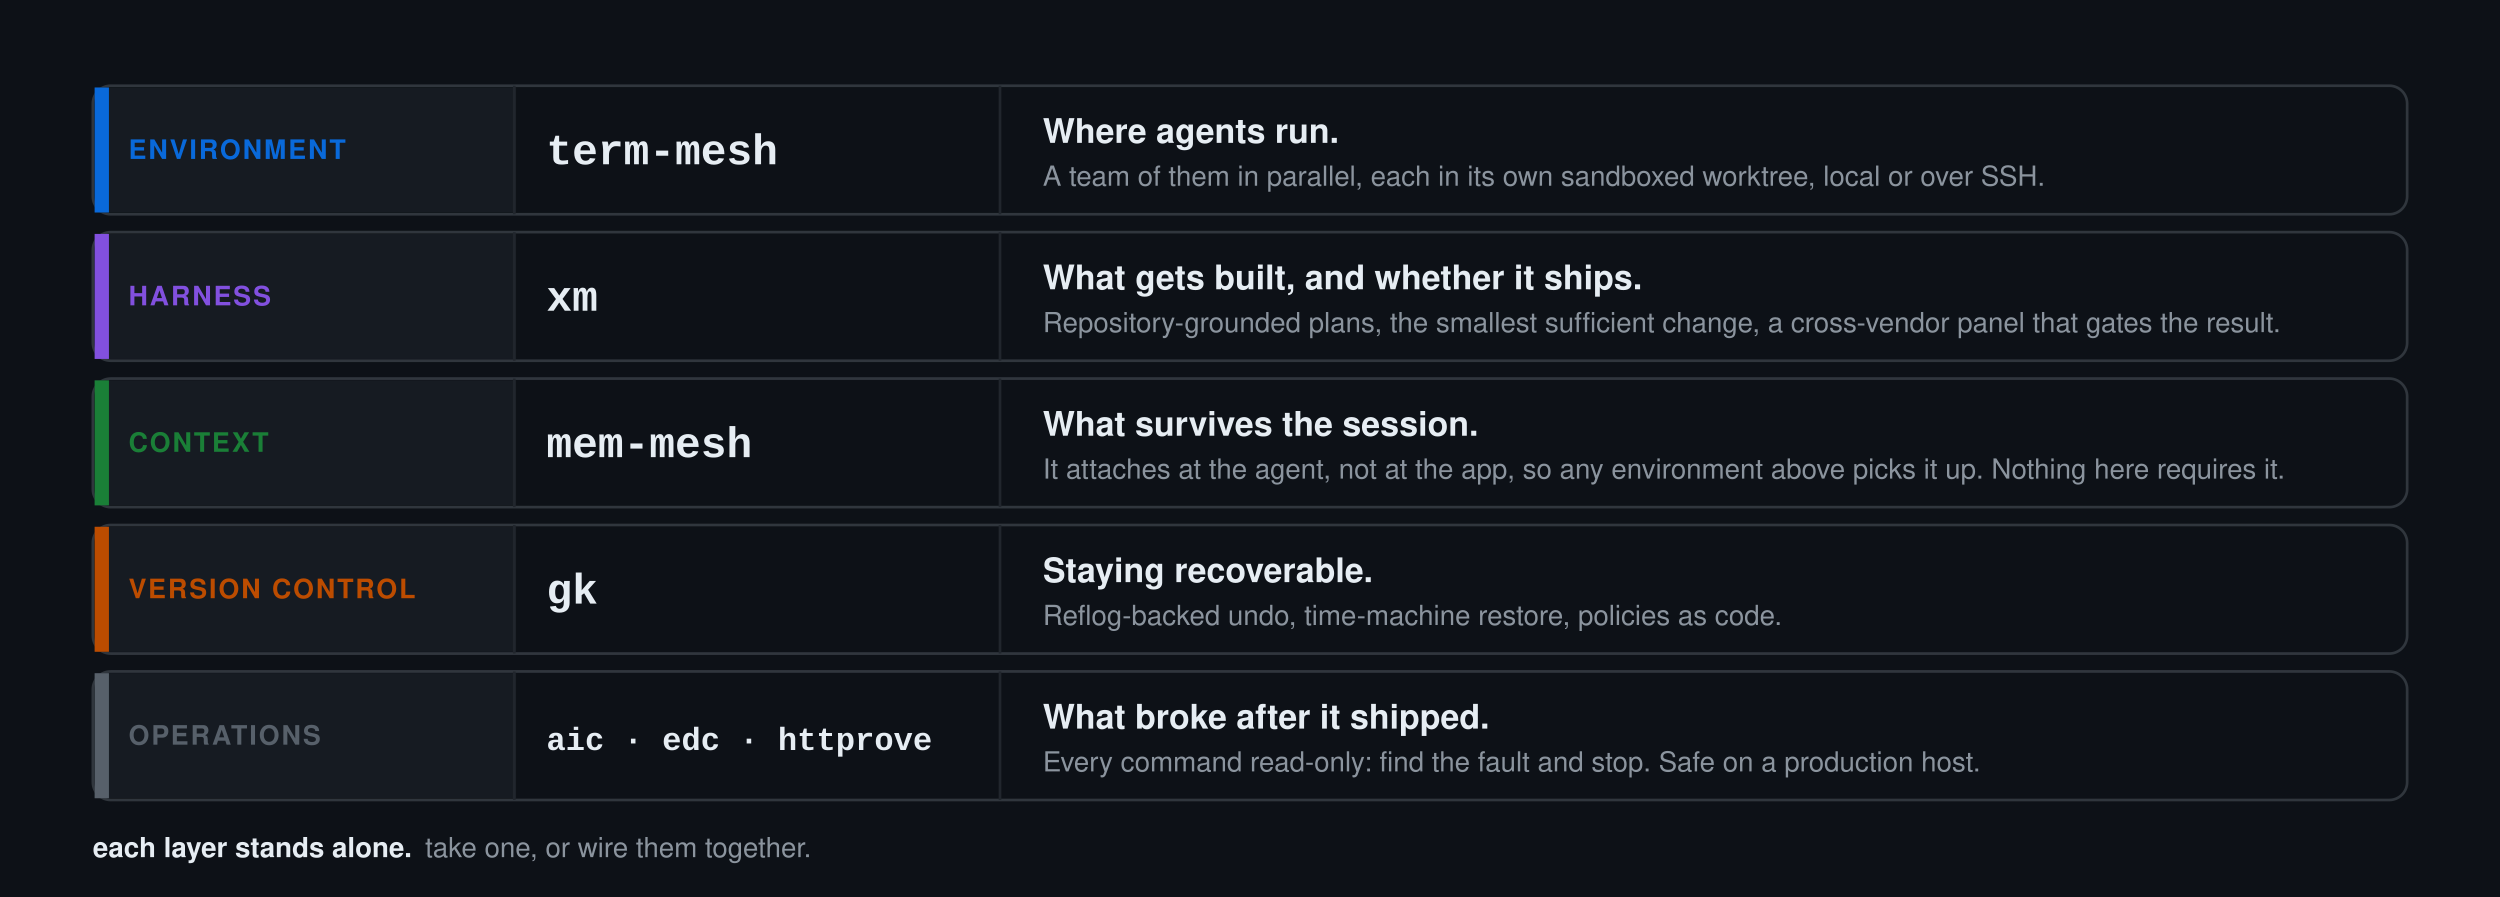
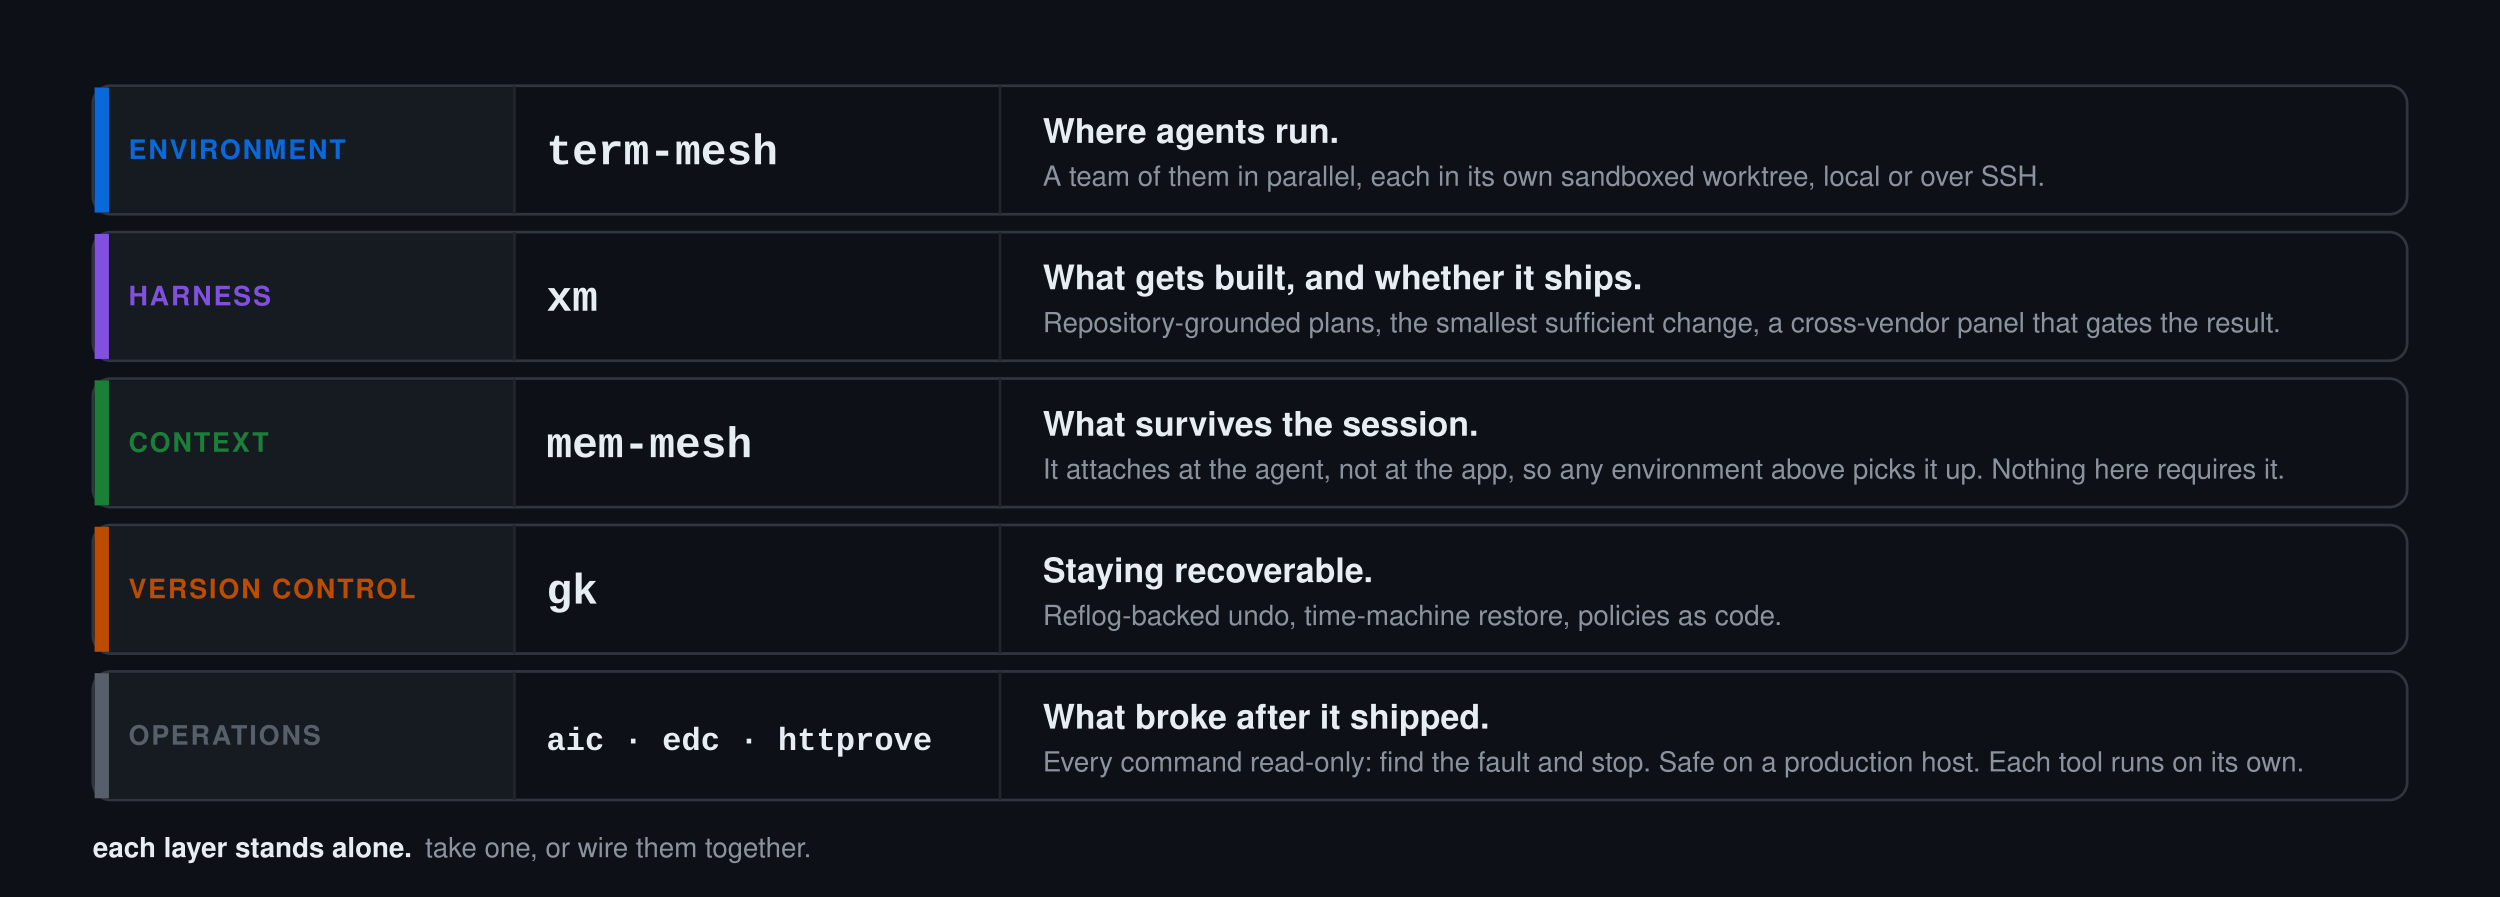
<svg xmlns="http://www.w3.org/2000/svg" width="1400" height="502" viewBox="0 0 1400 502" role="img" aria-label="x-mesh — layers — stack">
  <rect x="0" y="0" width="1400" height="530" fill="#0d1117" />
  <rect x="52" y="48" width="1296" height="72" rx="10" fill="#0d1117" stroke="#30363d" stroke-width="1.5" />
  <rect x="53" y="49" width="236" height="70" fill="#161b22" />
  <rect x="53" y="49" width="8" height="70" fill="#0969da" />
  <line x1="288" y1="48" x2="288" y2="120" stroke="#21262d" stroke-width="1.5" />
  <line x1="560" y1="48" x2="560" y2="120" stroke="#21262d" stroke-width="1.5" />
  <text x="72" y="89" fill="#0969da" font-family="-apple-system,BlinkMacSystemFont,&quot;Segoe UI&quot;,Helvetica,Arial,sans-serif" font-size="15" font-weight="700" letter-spacing="1.1" xml:space="preserve">ENVIRONMENT</text>
  <text x="306" y="92" fill="#e6edf3" font-family="ui-monospace,SFMono-Regular,&quot;SF Mono&quot;,Menlo,Consolas,&quot;Liberation Mono&quot;,monospace" font-size="24" font-weight="600" xml:space="preserve">term-mesh</text>
  <text x="584" y="80" fill="#e6edf3" font-family="-apple-system,BlinkMacSystemFont,&quot;Segoe UI&quot;,Helvetica,Arial,sans-serif" font-size="19" font-weight="600" xml:space="preserve">Where agents run.</text>
  <text x="584" y="104" fill="#8b949e" font-family="-apple-system,BlinkMacSystemFont,&quot;Segoe UI&quot;,Helvetica,Arial,sans-serif" font-size="15.5" xml:space="preserve">A team of them in parallel, each in its own sandboxed worktree, local or over SSH.</text>
  <rect x="52" y="130" width="1296" height="72" rx="10" fill="#0d1117" stroke="#30363d" stroke-width="1.5" />
  <rect x="53" y="131" width="236" height="70" fill="#161b22" />
  <rect x="53" y="131" width="8" height="70" fill="#8250df" />
  <line x1="288" y1="130" x2="288" y2="202" stroke="#21262d" stroke-width="1.5" />
  <line x1="560" y1="130" x2="560" y2="202" stroke="#21262d" stroke-width="1.5" />
  <text x="72" y="171" fill="#8250df" font-family="-apple-system,BlinkMacSystemFont,&quot;Segoe UI&quot;,Helvetica,Arial,sans-serif" font-size="15" font-weight="700" letter-spacing="1.1" xml:space="preserve">HARNESS</text>
  <text x="306" y="174" fill="#e6edf3" font-family="ui-monospace,SFMono-Regular,&quot;SF Mono&quot;,Menlo,Consolas,&quot;Liberation Mono&quot;,monospace" font-size="24" font-weight="600" xml:space="preserve">xm</text>
  <text x="584" y="162" fill="#e6edf3" font-family="-apple-system,BlinkMacSystemFont,&quot;Segoe UI&quot;,Helvetica,Arial,sans-serif" font-size="19" font-weight="600" xml:space="preserve">What gets built, and whether it ships.</text>
  <text x="584" y="186" fill="#8b949e" font-family="-apple-system,BlinkMacSystemFont,&quot;Segoe UI&quot;,Helvetica,Arial,sans-serif" font-size="15.5" xml:space="preserve">Repository-grounded plans, the smallest sufficient change, a cross-vendor panel that gates the result.</text>
  <rect x="52" y="212" width="1296" height="72" rx="10" fill="#0d1117" stroke="#30363d" stroke-width="1.5" />
  <rect x="53" y="213" width="236" height="70" fill="#161b22" />
  <rect x="53" y="213" width="8" height="70" fill="#1a7f37" />
  <line x1="288" y1="212" x2="288" y2="284" stroke="#21262d" stroke-width="1.5" />
  <line x1="560" y1="212" x2="560" y2="284" stroke="#21262d" stroke-width="1.5" />
  <text x="72" y="253" fill="#1a7f37" font-family="-apple-system,BlinkMacSystemFont,&quot;Segoe UI&quot;,Helvetica,Arial,sans-serif" font-size="15" font-weight="700" letter-spacing="1.1" xml:space="preserve">CONTEXT</text>
  <text x="306" y="256" fill="#e6edf3" font-family="ui-monospace,SFMono-Regular,&quot;SF Mono&quot;,Menlo,Consolas,&quot;Liberation Mono&quot;,monospace" font-size="24" font-weight="600" xml:space="preserve">mem-mesh</text>
  <text x="584" y="244" fill="#e6edf3" font-family="-apple-system,BlinkMacSystemFont,&quot;Segoe UI&quot;,Helvetica,Arial,sans-serif" font-size="19" font-weight="600" xml:space="preserve">What survives the session.</text>
  <text x="584" y="268" fill="#8b949e" font-family="-apple-system,BlinkMacSystemFont,&quot;Segoe UI&quot;,Helvetica,Arial,sans-serif" font-size="15.5" xml:space="preserve">It attaches at the agent, not at the app, so any environment above picks it up. Nothing here requires it.</text>
  <rect x="52" y="294" width="1296" height="72" rx="10" fill="#0d1117" stroke="#30363d" stroke-width="1.5" />
  <rect x="53" y="295" width="236" height="70" fill="#161b22" />
  <rect x="53" y="295" width="8" height="70" fill="#bc4c00" />
  <line x1="288" y1="294" x2="288" y2="366" stroke="#21262d" stroke-width="1.5" />
  <line x1="560" y1="294" x2="560" y2="366" stroke="#21262d" stroke-width="1.5" />
  <text x="72" y="335" fill="#bc4c00" font-family="-apple-system,BlinkMacSystemFont,&quot;Segoe UI&quot;,Helvetica,Arial,sans-serif" font-size="15" font-weight="700" letter-spacing="1.1" xml:space="preserve">VERSION CONTROL</text>
  <text x="306" y="338" fill="#e6edf3" font-family="ui-monospace,SFMono-Regular,&quot;SF Mono&quot;,Menlo,Consolas,&quot;Liberation Mono&quot;,monospace" font-size="24" font-weight="600" xml:space="preserve">gk</text>
  <text x="584" y="326" fill="#e6edf3" font-family="-apple-system,BlinkMacSystemFont,&quot;Segoe UI&quot;,Helvetica,Arial,sans-serif" font-size="19" font-weight="600" xml:space="preserve">Staying recoverable.</text>
  <text x="584" y="350" fill="#8b949e" font-family="-apple-system,BlinkMacSystemFont,&quot;Segoe UI&quot;,Helvetica,Arial,sans-serif" font-size="15.5" xml:space="preserve">Reflog-backed undo, time-machine restore, policies as code.</text>
  <rect x="52" y="376" width="1296" height="72" rx="10" fill="#0d1117" stroke="#30363d" stroke-width="1.5" />
  <rect x="53" y="377" width="236" height="70" fill="#161b22" />
  <rect x="53" y="377" width="8" height="70" fill="#57606a" />
  <line x1="288" y1="376" x2="288" y2="448" stroke="#21262d" stroke-width="1.5" />
  <line x1="560" y1="376" x2="560" y2="448" stroke="#21262d" stroke-width="1.5" />
  <text x="72" y="417" fill="#57606a" font-family="-apple-system,BlinkMacSystemFont,&quot;Segoe UI&quot;,Helvetica,Arial,sans-serif" font-size="15" font-weight="700" letter-spacing="1.1" xml:space="preserve">OPERATIONS</text>
  <text x="306" y="420" fill="#e6edf3" font-family="ui-monospace,SFMono-Regular,&quot;SF Mono&quot;,Menlo,Consolas,&quot;Liberation Mono&quot;,monospace" font-size="18" font-weight="600" xml:space="preserve">aic · edc · httprove</text>
  <text x="584" y="408" fill="#e6edf3" font-family="-apple-system,BlinkMacSystemFont,&quot;Segoe UI&quot;,Helvetica,Arial,sans-serif" font-size="19" font-weight="600" xml:space="preserve">What broke after it shipped.</text>
-   <text x="584" y="432" fill="#8b949e" font-family="-apple-system,BlinkMacSystemFont,&quot;Segoe UI&quot;,Helvetica,Arial,sans-serif" font-size="15.5" xml:space="preserve">Every command read-only: find the fault and stop. Safe on a production host.</text>
+   <text x="584" y="432" fill="#8b949e" font-family="-apple-system,BlinkMacSystemFont,&quot;Segoe UI&quot;,Helvetica,Arial,sans-serif" font-size="15.5" xml:space="preserve">Every command read-only: find the fault and stop. Safe on a production host. Each tool runs on its own.</text>
  <text x="52" y="480" fill="#e6edf3" font-family="-apple-system,BlinkMacSystemFont,&quot;Segoe UI&quot;,Helvetica,Arial,sans-serif" font-size="15.5" font-weight="700" xml:space="preserve">each layer stands alone.</text>
  <text x="238.08" y="480" fill="#8b949e" font-family="-apple-system,BlinkMacSystemFont,&quot;Segoe UI&quot;,Helvetica,Arial,sans-serif" font-size="15.5" xml:space="preserve">take one, or wire them together.</text>
</svg>
